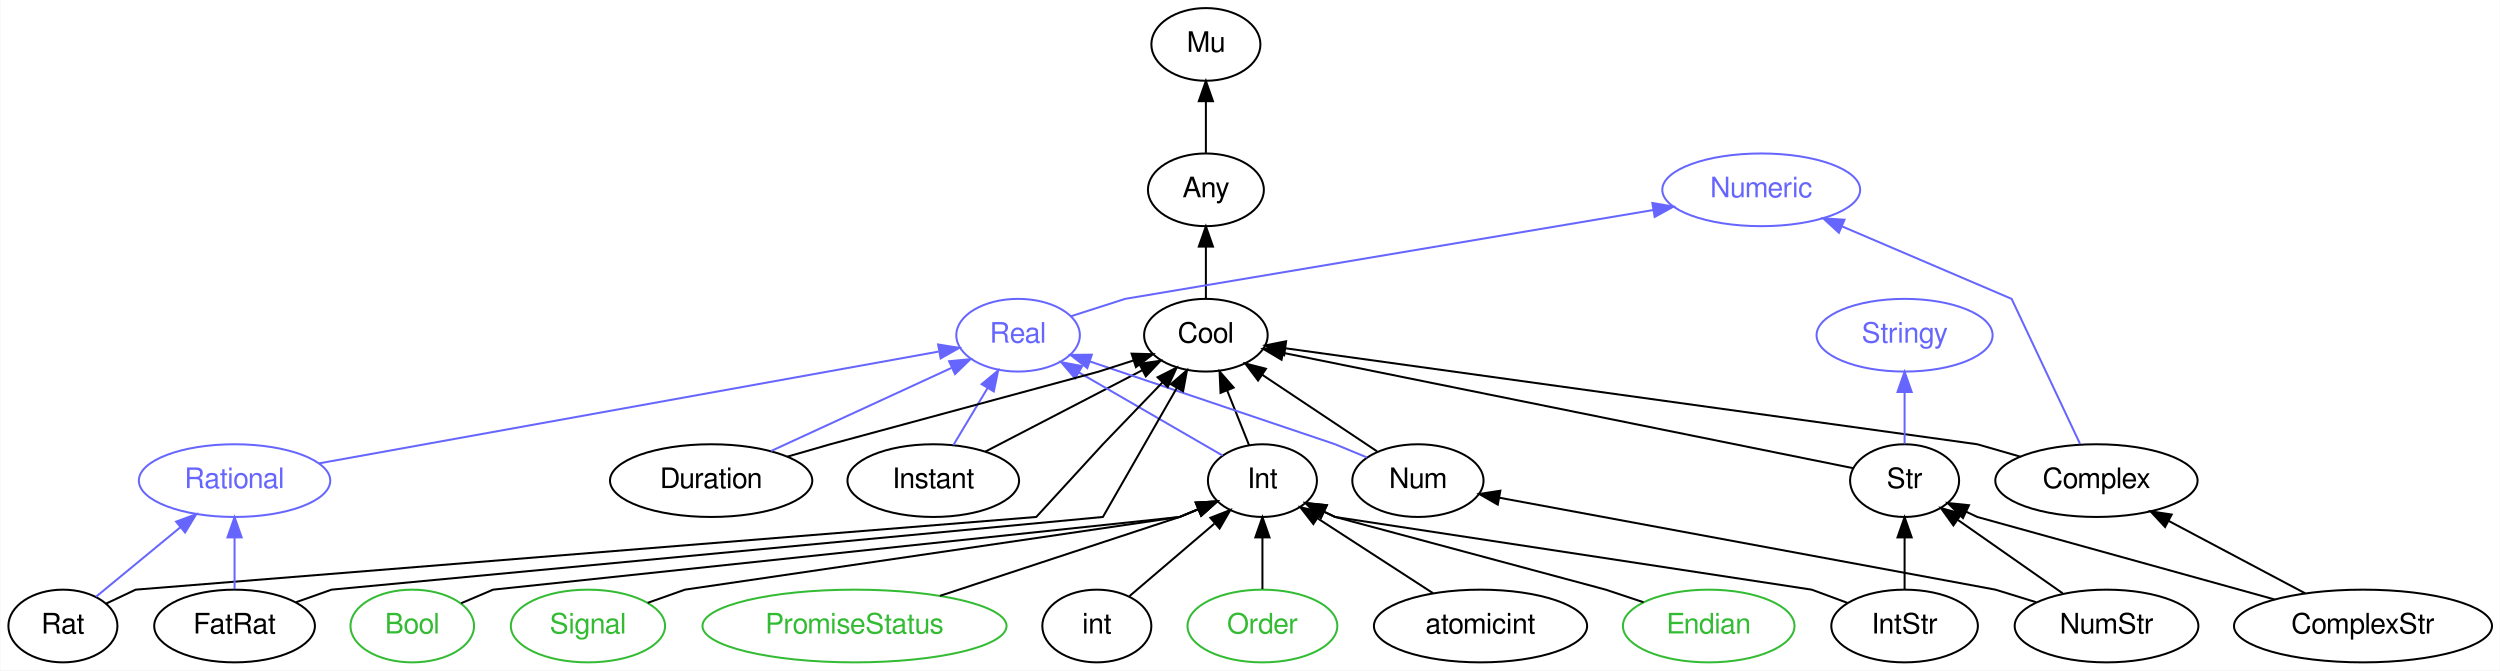
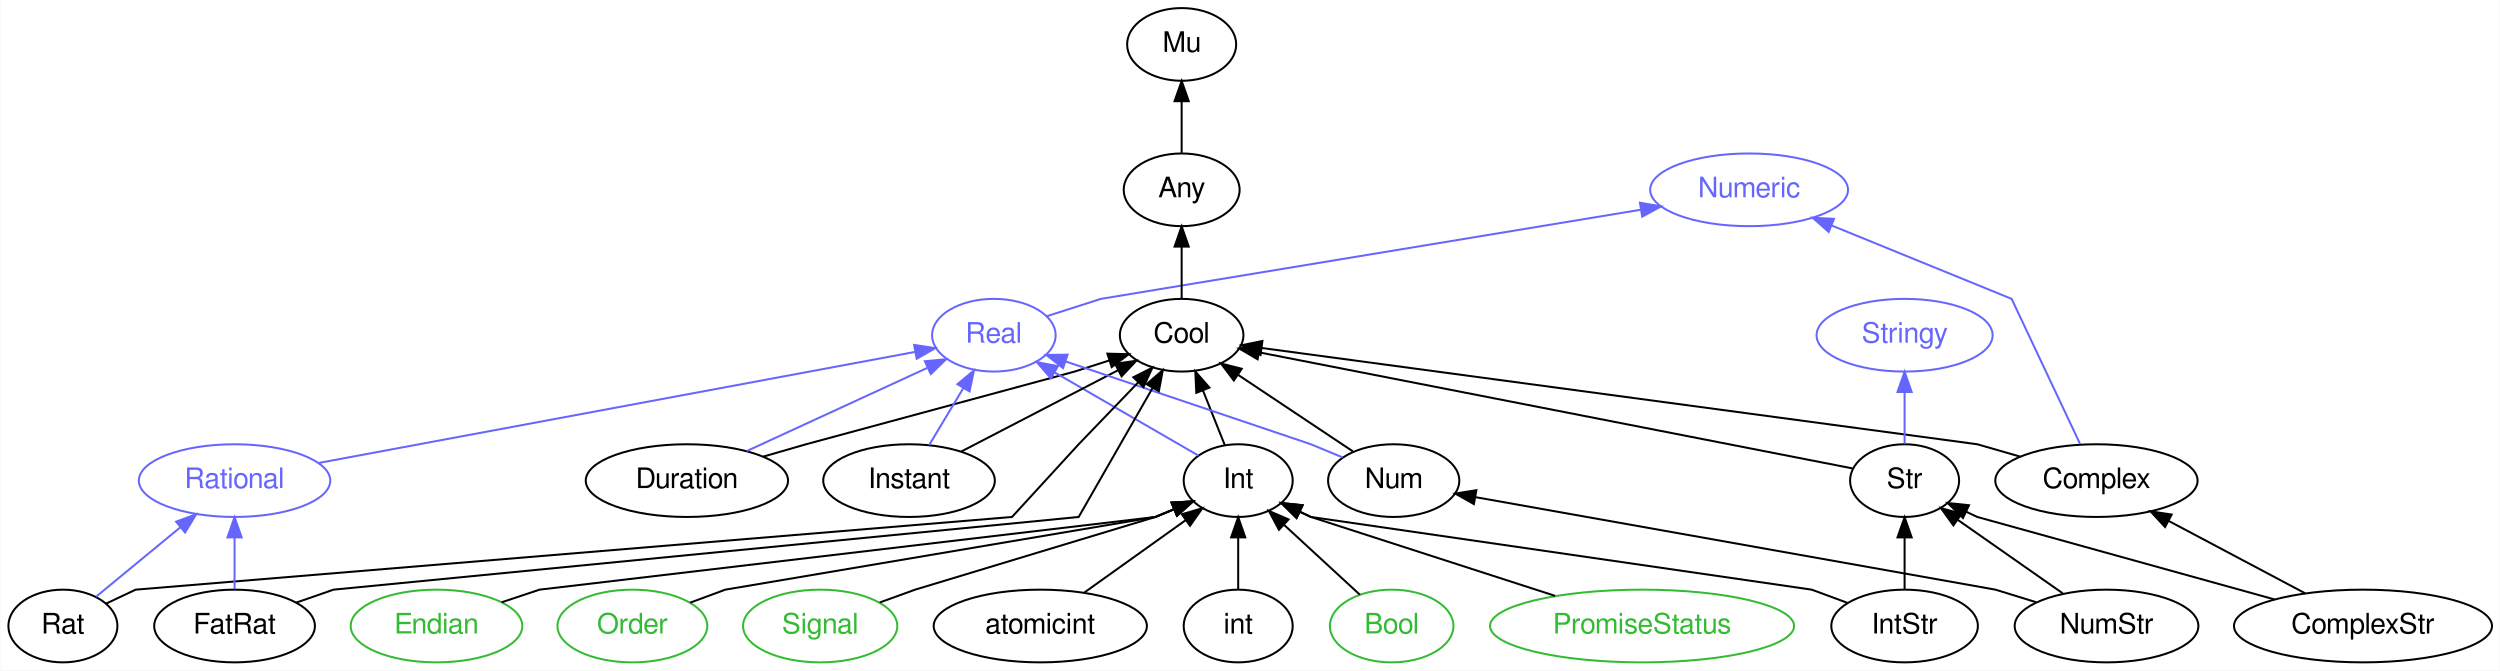
<svg xmlns="http://www.w3.org/2000/svg" xmlns:xlink="http://www.w3.org/1999/xlink" width="1238pt" height="332pt" viewBox="0.00 0.00 1237.69 332.00">
  <g id="graph0" class="graph" transform="scale(1 1) rotate(0) translate(4 328)">
    <polygon fill="white" stroke="transparent" points="-4,4 -4,-328 1233.69,-328 1233.69,4 -4,4" />
    <g id="node1" class="node">
      <g id="a_node1">
        <a xlink:href="/type/Numeric" xlink:title="Numeric">
-           <ellipse fill="none" stroke="#6666ff" cx="868" cy="-234" rx="48.99" ry="18" />
-           <text text-anchor="middle" x="868" y="-230.3" font-family="FreeSans" font-size="14.00" fill="#6666ff">Numeric</text>
+           <ellipse fill="none" stroke="#6666ff" cx="862" cy="-234" rx="48.99" ry="18" />
+           <text text-anchor="middle" x="862" y="-230.3" font-family="FreeSans" font-size="14.00" fill="#6666ff">Numeric</text>
        </a>
      </g>
    </g>
    <g id="node2" class="node">
      <g id="a_node2">
-         <a xlink:href="/type/Mu" xlink:title="Mu">
-           <ellipse fill="none" stroke="#000000" cx="593" cy="-306" rx="27" ry="18" />
-           <text text-anchor="middle" x="593" y="-302.3" font-family="FreeSans" font-size="14.00" fill="#000000">Mu</text>
-         </a>
-       </g>
+         <a xlink:href="/type/Real" xlink:title="Real">
+           <ellipse fill="none" stroke="#6666ff" cx="488" cy="-162" rx="30.59" ry="18" />
+           <text text-anchor="middle" x="488" y="-158.3" font-family="FreeSans" font-size="14.00" fill="#6666ff">Real</text>
+         </a>
+       </g>
+     </g>
+     <g id="edge24" class="edge">
+       <path fill="none" stroke="#6666ff" d="M514.19,-171.4C527.54,-175.68 541,-180 541,-180 541,-180 717.15,-209.08 808.48,-224.16" />
+       <polygon fill="#6666ff" stroke="#6666ff" points="807.94,-227.62 818.37,-225.8 809.08,-220.71 807.94,-227.62" />
    </g>
    <g id="node3" class="node">
      <g id="a_node3">
-         <a xlink:href="/type/Any" xlink:title="Any">
-           <ellipse fill="none" stroke="#000000" cx="593" cy="-234" rx="28.7" ry="18" />
-           <text text-anchor="middle" x="593" y="-230.3" font-family="FreeSans" font-size="14.00" fill="#000000">Any</text>
-         </a>
-       </g>
-     </g>
-     <g id="edge1" class="edge">
-       <path fill="none" stroke="#000000" d="M593,-252.3C593,-260.02 593,-269.29 593,-277.89" />
-       <polygon fill="#000000" stroke="#000000" points="589.5,-277.9 593,-287.9 596.5,-277.9 589.5,-277.9" />
+         <a xlink:href="/type/Mu" xlink:title="Mu">
+           <ellipse fill="none" stroke="#000000" cx="581" cy="-306" rx="27" ry="18" />
+           <text text-anchor="middle" x="581" y="-302.3" font-family="FreeSans" font-size="14.00" fill="#000000">Mu</text>
+         </a>
+       </g>
    </g>
    <g id="node4" class="node">
      <g id="a_node4">
-         <a xlink:href="/type/Cool" xlink:title="Cool">
-           <ellipse fill="none" stroke="#000000" cx="593" cy="-162" rx="30.59" ry="18" />
-           <text text-anchor="middle" x="593" y="-158.3" font-family="FreeSans" font-size="14.00" fill="#000000">Cool</text>
-         </a>
-       </g>
-     </g>
-     <g id="edge2" class="edge">
-       <path fill="none" stroke="#000000" d="M593,-180.3C593,-188.02 593,-197.29 593,-205.89" />
-       <polygon fill="#000000" stroke="#000000" points="589.5,-205.9 593,-215.9 596.5,-205.9 589.5,-205.9" />
+         <a xlink:href="/type/Any" xlink:title="Any">
+           <ellipse fill="none" stroke="#000000" cx="581" cy="-234" rx="28.7" ry="18" />
+           <text text-anchor="middle" x="581" y="-230.3" font-family="FreeSans" font-size="14.00" fill="#000000">Any</text>
+         </a>
+       </g>
+     </g>
+     <g id="edge1" class="edge">
+       <path fill="none" stroke="#000000" d="M581,-252.3C581,-260.02 581,-269.29 581,-277.89" />
+       <polygon fill="#000000" stroke="#000000" points="577.5,-277.9 581,-287.9 584.5,-277.9 577.5,-277.9" />
    </g>
    <g id="node5" class="node">
      <g id="a_node5">
+         <a xlink:href="/type/Cool" xlink:title="Cool">
+           <ellipse fill="none" stroke="#000000" cx="581" cy="-162" rx="30.59" ry="18" />
+           <text text-anchor="middle" x="581" y="-158.3" font-family="FreeSans" font-size="14.00" fill="#000000">Cool</text>
+         </a>
+       </g>
+     </g>
+     <g id="edge2" class="edge">
+       <path fill="none" stroke="#000000" d="M581,-180.3C581,-188.02 581,-197.29 581,-205.89" />
+       <polygon fill="#000000" stroke="#000000" points="577.5,-205.9 581,-215.9 584.5,-205.9 577.5,-205.9" />
+     </g>
+     <g id="node6" class="node">
+       <g id="a_node6">
        <a xlink:href="/type/Complex" xlink:title="Complex">
          <ellipse fill="none" stroke="#000000" cx="1034" cy="-90" rx="50.09" ry="18" />
          <text text-anchor="middle" x="1034" y="-86.3" font-family="FreeSans" font-size="14.00" fill="#000000">Complex</text>
        </a>
      </g>
    </g>
-     <g id="edge24" class="edge">
-       <path fill="none" stroke="#6666ff" d="M1025.9,-108.16C1013.7,-134.02 992,-180 992,-180 992,-180 944.28,-200.4 908.05,-215.88" />
-       <polygon fill="#6666ff" stroke="#6666ff" points="906.47,-212.75 898.65,-219.9 909.22,-219.19 906.47,-212.75" />
+     <g id="edge25" class="edge">
+       <path fill="none" stroke="#6666ff" d="M1025.9,-108.16C1013.7,-134.02 992,-180 992,-180 992,-180 940.96,-200.81 902.84,-216.35" />
+       <polygon fill="#6666ff" stroke="#6666ff" points="901.41,-213.15 893.47,-220.17 904.05,-219.64 901.41,-213.15" />
    </g>
    <g id="edge3" class="edge">
-       <path fill="none" stroke="#000000" d="M996.3,-101.86C984.74,-105.19 975,-108 975,-108 975,-108 729.97,-142 632.4,-155.53" />
-       <polygon fill="#000000" stroke="#000000" points="631.76,-152.09 622.34,-156.93 632.73,-159.02 631.76,-152.09" />
-     </g>
-     <g id="node6" class="node">
-       <g id="a_node6">
-         <a xlink:href="/type/Real" xlink:title="Real">
-           <ellipse fill="none" stroke="#6666ff" cx="500" cy="-162" rx="30.59" ry="18" />
-           <text text-anchor="middle" x="500" y="-158.3" font-family="FreeSans" font-size="14.00" fill="#6666ff">Real</text>
-         </a>
-       </g>
-     </g>
-     <g id="edge25" class="edge">
-       <path fill="none" stroke="#6666ff" d="M526.19,-171.4C539.54,-175.68 553,-180 553,-180 553,-180 724.63,-208.88 814.52,-224" />
-       <polygon fill="#6666ff" stroke="#6666ff" points="814.09,-227.48 824.53,-225.69 815.25,-220.58 814.09,-227.48" />
+       <path fill="none" stroke="#000000" d="M996.3,-101.86C984.74,-105.19 975,-108 975,-108 975,-108 720.57,-142.23 620.63,-155.67" />
+       <polygon fill="#000000" stroke="#000000" points="620.06,-152.21 610.61,-157.02 620.99,-159.15 620.06,-152.21" />
    </g>
    <g id="node7" class="node">
      <g id="a_node7">
        <a xlink:href="/type/Stringy" xlink:title="Stringy">
          <ellipse fill="none" stroke="#6666ff" cx="939" cy="-162" rx="43.59" ry="18" />
          <text text-anchor="middle" x="939" y="-158.3" font-family="FreeSans" font-size="14.00" fill="#6666ff">Stringy</text>
        </a>
      </g>
    </g>
    <g id="node8" class="node">
      <g id="a_node8">
        <a xlink:href="/type/Str" xlink:title="Str">
          <ellipse fill="none" stroke="#000000" cx="939" cy="-90" rx="27" ry="18" />
          <text text-anchor="middle" x="939" y="-86.3" font-family="FreeSans" font-size="14.00" fill="#000000">Str</text>
        </a>
      </g>
    </g>
    <g id="edge4" class="edge">
-       <path fill="none" stroke="#000000" d="M913.56,-96.15C853.46,-108.31 702.45,-138.86 631.26,-153.26" />
-       <polygon fill="#000000" stroke="#000000" points="630.46,-149.85 621.36,-155.26 631.85,-156.71 630.46,-149.85" />
+       <path fill="none" stroke="#000000" d="M913.25,-96.03C851.21,-108.17 693.16,-139.07 619.66,-153.44" />
+       <polygon fill="#000000" stroke="#000000" points="618.6,-150.08 609.46,-155.44 619.94,-156.95 618.6,-150.08" />
    </g>
    <g id="edge26" class="edge">
      <path fill="none" stroke="#6666ff" d="M939,-108.3C939,-116.02 939,-125.29 939,-133.89" />
      <polygon fill="#6666ff" stroke="#6666ff" points="935.5,-133.9 939,-143.9 942.5,-133.9 935.5,-133.9" />
    </g>
    <g id="node9" class="node">
      <g id="a_node9">
        <a xlink:href="/type/ComplexStr" xlink:title="ComplexStr">
          <ellipse fill="none" stroke="#000000" cx="1166" cy="-18" rx="63.89" ry="18" />
          <text text-anchor="middle" x="1166" y="-14.3" font-family="FreeSans" font-size="14.00" fill="#000000">ComplexStr</text>
        </a>
      </g>
    </g>
    <g id="edge5" class="edge">
      <path fill="none" stroke="#000000" d="M1137.36,-34.19C1117.54,-44.7 1091.03,-58.76 1069.82,-70.01" />
      <polygon fill="#000000" stroke="#000000" points="1067.98,-67.02 1060.79,-74.79 1071.26,-73.2 1067.98,-67.02" />
    </g>
    <g id="edge6" class="edge">
      <path fill="none" stroke="#000000" d="M1122.18,-31.16C1065.79,-46.81 975,-72 975,-72 975,-72 972.82,-73.03 969.53,-74.58" />
      <polygon fill="#000000" stroke="#000000" points="967.91,-71.48 960.36,-78.91 970.89,-77.81 967.91,-71.48" />
    </g>
    <g id="node10" class="node">
      <g id="a_node10">
+         <a xlink:href="/type/Duration" xlink:title="Duration">
+           <ellipse fill="none" stroke="#000000" cx="336" cy="-90" rx="50.09" ry="18" />
+           <text text-anchor="middle" x="336" y="-86.3" font-family="FreeSans" font-size="14.00" fill="#000000">Duration</text>
+         </a>
+       </g>
+     </g>
+     <g id="edge27" class="edge">
+       <path fill="none" stroke="#6666ff" d="M365.67,-104.66C391.37,-116.5 428.5,-133.6 455.1,-145.85" />
+       <polygon fill="#6666ff" stroke="#6666ff" points="453.84,-149.12 464.39,-150.13 456.77,-142.76 453.84,-149.12" />
+     </g>
+     <g id="edge7" class="edge">
+       <path fill="none" stroke="#000000" d="M373.7,-101.86C385.26,-105.19 395,-108 395,-108 395,-108 528,-144 528,-144 528,-144 535.73,-146.48 545.28,-149.54" />
+       <polygon fill="#000000" stroke="#000000" points="544.22,-152.88 554.81,-152.6 546.36,-146.21 544.22,-152.88" />
+     </g>
+     <g id="node11" class="node">
+       <g id="a_node11">
+         <a xlink:href="/type/Int" xlink:title="Int">
+           <ellipse fill="none" stroke="#000000" cx="609" cy="-90" rx="27" ry="18" />
+           <text text-anchor="middle" x="609" y="-86.3" font-family="FreeSans" font-size="14.00" fill="#000000">Int</text>
+         </a>
+       </g>
+     </g>
+     <g id="edge28" class="edge">
+       <path fill="none" stroke="#6666ff" d="M589.29,-102.4C569.98,-113.57 540.31,-130.74 518.06,-143.61" />
+       <polygon fill="#6666ff" stroke="#6666ff" points="516.24,-140.62 509.33,-148.66 519.74,-146.68 516.24,-140.62" />
+     </g>
+     <g id="edge8" class="edge">
+       <path fill="none" stroke="#000000" d="M602.36,-107.59C599.13,-115.66 595.17,-125.57 591.54,-134.65" />
+       <polygon fill="#000000" stroke="#000000" points="588.25,-133.46 587.78,-144.04 594.75,-136.06 588.25,-133.46" />
+     </g>
+     <g id="node12" class="node">
+       <g id="a_node12">
+         <a xlink:href="/type/Instant" xlink:title="Instant">
+           <ellipse fill="none" stroke="#000000" cx="446" cy="-90" rx="42.49" ry="18" />
+           <text text-anchor="middle" x="446" y="-86.3" font-family="FreeSans" font-size="14.00" fill="#000000">Instant</text>
+         </a>
+       </g>
+     </g>
+     <g id="edge29" class="edge">
+       <path fill="none" stroke="#6666ff" d="M455.95,-107.59C461.03,-116.05 467.3,-126.51 472.95,-135.92" />
+       <polygon fill="#6666ff" stroke="#6666ff" points="469.97,-137.76 478.12,-144.53 475.97,-134.15 469.97,-137.76" />
+     </g>
+     <g id="edge9" class="edge">
+       <path fill="none" stroke="#000000" d="M471.71,-104.33C493.86,-115.82 525.91,-132.44 549.58,-144.71" />
+       <polygon fill="#000000" stroke="#000000" points="548.03,-147.85 558.52,-149.35 551.26,-141.63 548.03,-147.85" />
+     </g>
+     <g id="node13" class="node">
+       <g id="a_node13">
        <a xlink:href="/type/Rational" xlink:title="Rational">
          <ellipse fill="none" stroke="#6666ff" cx="112" cy="-90" rx="47.39" ry="18" />
          <text text-anchor="middle" x="112" y="-86.3" font-family="FreeSans" font-size="14.00" fill="#6666ff">Rational</text>
        </a>
      </g>
    </g>
-     <g id="edge27" class="edge">
-       <path fill="none" stroke="#6666ff" d="M153.89,-98.56C229.35,-112.17 387.07,-140.63 460.64,-153.9" />
-       <polygon fill="#6666ff" stroke="#6666ff" points="460.4,-157.41 470.86,-155.74 461.64,-150.52 460.4,-157.41" />
-     </g>
-     <g id="node11" class="node">
-       <g id="a_node11">
-         <a xlink:href="/type/Instant" xlink:title="Instant">
-           <ellipse fill="none" stroke="#000000" cx="458" cy="-90" rx="42.49" ry="18" />
-           <text text-anchor="middle" x="458" y="-86.3" font-family="FreeSans" font-size="14.00" fill="#000000">Instant</text>
-         </a>
-       </g>
-     </g>
-     <g id="edge7" class="edge">
-       <path fill="none" stroke="#000000" d="M483.71,-104.33C505.86,-115.82 537.91,-132.44 561.58,-144.71" />
-       <polygon fill="#000000" stroke="#000000" points="560.03,-147.85 570.52,-149.35 563.26,-141.63 560.03,-147.85" />
-     </g>
-     <g id="edge28" class="edge">
-       <path fill="none" stroke="#6666ff" d="M467.95,-107.59C473.03,-116.05 479.3,-126.51 484.95,-135.92" />
-       <polygon fill="#6666ff" stroke="#6666ff" points="481.97,-137.76 490.12,-144.53 487.97,-134.15 481.97,-137.76" />
-     </g>
-     <g id="node12" class="node">
-       <g id="a_node12">
-         <a xlink:href="/type/Int" xlink:title="Int">
-           <ellipse fill="none" stroke="#000000" cx="621" cy="-90" rx="27" ry="18" />
-           <text text-anchor="middle" x="621" y="-86.3" font-family="FreeSans" font-size="14.00" fill="#000000">Int</text>
-         </a>
-       </g>
-     </g>
-     <g id="edge8" class="edge">
-       <path fill="none" stroke="#000000" d="M614.36,-107.59C611.13,-115.66 607.17,-125.57 603.54,-134.65" />
-       <polygon fill="#000000" stroke="#000000" points="600.25,-133.46 599.78,-144.04 606.75,-136.06 600.25,-133.46" />
-     </g>
-     <g id="edge29" class="edge">
-       <path fill="none" stroke="#6666ff" d="M601.29,-102.4C581.98,-113.57 552.31,-130.74 530.06,-143.61" />
-       <polygon fill="#6666ff" stroke="#6666ff" points="528.24,-140.62 521.33,-148.66 531.74,-146.68 528.24,-140.62" />
-     </g>
-     <g id="node13" class="node">
-       <g id="a_node13">
-         <a xlink:href="/type/Num" xlink:title="Num">
-           <ellipse fill="none" stroke="#000000" cx="698" cy="-90" rx="32.49" ry="18" />
-           <text text-anchor="middle" x="698" y="-86.3" font-family="FreeSans" font-size="14.00" fill="#000000">Num</text>
-         </a>
-       </g>
-     </g>
-     <g id="edge9" class="edge">
-       <path fill="none" stroke="#000000" d="M677.75,-104.5C661.57,-115.29 638.71,-130.53 620.81,-142.46" />
-       <polygon fill="#000000" stroke="#000000" points="618.85,-139.56 612.47,-148.02 622.73,-145.38 618.85,-139.56" />
-     </g>
    <g id="edge30" class="edge">
-       <path fill="none" stroke="#6666ff" d="M672.73,-101.48C664.3,-104.97 657,-108 657,-108 657,-108 581.94,-133.34 535.62,-148.98" />
-       <polygon fill="#6666ff" stroke="#6666ff" points="534.28,-145.73 525.93,-152.25 536.52,-152.37 534.28,-145.73" />
+       <path fill="none" stroke="#6666ff" d="M153.68,-98.76C226.94,-112.4 377.78,-140.48 449.06,-153.75" />
+       <polygon fill="#6666ff" stroke="#6666ff" points="448.51,-157.21 458.98,-155.6 449.79,-150.33 448.51,-157.21" />
    </g>
    <g id="node14" class="node">
      <g id="a_node14">
-         <a xlink:href="/type/Duration" xlink:title="Duration">
-           <ellipse fill="none" stroke="#000000" cx="348" cy="-90" rx="50.09" ry="18" />
-           <text text-anchor="middle" x="348" y="-86.3" font-family="FreeSans" font-size="14.00" fill="#000000">Duration</text>
-         </a>
-       </g>
+         <a xlink:href="/type/Num" xlink:title="Num">
+           <ellipse fill="none" stroke="#000000" cx="686" cy="-90" rx="32.49" ry="18" />
+           <text text-anchor="middle" x="686" y="-86.3" font-family="FreeSans" font-size="14.00" fill="#000000">Num</text>
+         </a>
+       </g>
+     </g>
+     <g id="edge31" class="edge">
+       <path fill="none" stroke="#6666ff" d="M660.73,-101.48C652.3,-104.97 645,-108 645,-108 645,-108 569.94,-133.34 523.62,-148.98" />
+       <polygon fill="#6666ff" stroke="#6666ff" points="522.28,-145.73 513.93,-152.25 524.52,-152.37 522.28,-145.73" />
    </g>
    <g id="edge10" class="edge">
-       <path fill="none" stroke="#000000" d="M385.7,-101.86C397.26,-105.19 407,-108 407,-108 407,-108 540,-144 540,-144 540,-144 547.73,-146.48 557.28,-149.54" />
-       <polygon fill="#000000" stroke="#000000" points="556.22,-152.88 566.81,-152.6 558.36,-146.21 556.22,-152.88" />
-     </g>
-     <g id="edge31" class="edge">
-       <path fill="none" stroke="#6666ff" d="M377.67,-104.66C403.37,-116.5 440.5,-133.6 467.1,-145.85" />
-       <polygon fill="#6666ff" stroke="#6666ff" points="465.84,-149.12 476.39,-150.13 468.77,-142.76 465.84,-149.12" />
+       <path fill="none" stroke="#000000" d="M665.75,-104.5C649.57,-115.29 626.71,-130.53 608.81,-142.46" />
+       <polygon fill="#000000" stroke="#000000" points="606.85,-139.56 600.47,-148.02 610.73,-145.38 606.85,-139.56" />
    </g>
    <g id="node15" class="node">
      <g id="a_node15">
-         <a xlink:href="/type/int" xlink:title="int">
-           <ellipse fill="none" stroke="#000000" cx="539" cy="-18" rx="27" ry="18" />
-           <text text-anchor="middle" x="539" y="-14.3" font-family="FreeSans" font-size="14.00" fill="#000000">int</text>
+         <a xlink:href="/type/Signal" xlink:title="Signal">
+           <ellipse fill="none" stroke="#33bb33" cx="402" cy="-18" rx="38.19" ry="18" />
+           <text text-anchor="middle" x="402" y="-14.3" font-family="FreeSans" font-size="14.00" fill="#33bb33">Signal</text>
        </a>
      </g>
    </g>
    <g id="edge11" class="edge">
-       <path fill="none" stroke="#000000" d="M555.2,-32.83C567.18,-43.06 583.69,-57.15 597.18,-68.66" />
-       <polygon fill="#000000" stroke="#000000" points="595.23,-71.61 605.11,-75.44 599.78,-66.28 595.23,-71.61" />
+       <path fill="none" stroke="#000000" d="M431.5,-29.67C440.94,-33.09 449,-36 449,-36 449,-36 568,-72 568,-72 568,-72 571.88,-73.61 577.25,-75.84" />
+       <polygon fill="#000000" stroke="#000000" points="576,-79.11 586.58,-79.7 578.68,-72.64 576,-79.11" />
    </g>
    <g id="node16" class="node">
      <g id="a_node16">
-         <a xlink:href="/type/Order" xlink:title="Order">
-           <ellipse fill="none" stroke="#33bb33" cx="621" cy="-18" rx="37.09" ry="18" />
-           <text text-anchor="middle" x="621" y="-14.3" font-family="FreeSans" font-size="14.00" fill="#33bb33">Order</text>
+         <a xlink:href="/type/atomicint" xlink:title="atomicint">
+           <ellipse fill="none" stroke="#000000" cx="511" cy="-18" rx="52.79" ry="18" />
+           <text text-anchor="middle" x="511" y="-14.3" font-family="FreeSans" font-size="14.00" fill="#000000">atomicint</text>
        </a>
      </g>
    </g>
    <g id="edge12" class="edge">
-       <path fill="none" stroke="#000000" d="M621,-36.3C621,-44.02 621,-53.29 621,-61.89" />
-       <polygon fill="#000000" stroke="#000000" points="617.5,-61.9 621,-71.9 624.5,-61.9 617.5,-61.9" />
+       <path fill="none" stroke="#000000" d="M532.75,-34.54C547.59,-45.14 567.33,-59.24 583.01,-70.43" />
+       <polygon fill="#000000" stroke="#000000" points="581.07,-73.35 591.24,-76.31 585.14,-67.65 581.07,-73.35" />
    </g>
    <g id="node17" class="node">
      <g id="a_node17">
-         <a xlink:href="/type/atomicint" xlink:title="atomicint">
-           <ellipse fill="none" stroke="#000000" cx="729" cy="-18" rx="52.79" ry="18" />
-           <text text-anchor="middle" x="729" y="-14.3" font-family="FreeSans" font-size="14.00" fill="#000000">atomicint</text>
+         <a xlink:href="/type/int" xlink:title="int">
+           <ellipse fill="none" stroke="#000000" cx="609" cy="-18" rx="27" ry="18" />
+           <text text-anchor="middle" x="609" y="-14.3" font-family="FreeSans" font-size="14.00" fill="#000000">int</text>
        </a>
      </g>
    </g>
    <g id="edge13" class="edge">
-       <path fill="none" stroke="#000000" d="M705.57,-34.19C688.77,-45.08 666.08,-59.78 648.44,-71.22" />
-       <polygon fill="#000000" stroke="#000000" points="646.21,-68.49 639.73,-76.86 650.02,-74.36 646.21,-68.49" />
+       <path fill="none" stroke="#000000" d="M609,-36.3C609,-44.02 609,-53.29 609,-61.89" />
+       <polygon fill="#000000" stroke="#000000" points="605.5,-61.9 609,-71.9 612.5,-61.9 605.5,-61.9" />
    </g>
    <g id="node18" class="node">
      <g id="a_node18">
-         <a xlink:href="/type/Endian" xlink:title="Endian">
-           <ellipse fill="none" stroke="#33bb33" cx="842" cy="-18" rx="42.49" ry="18" />
-           <text text-anchor="middle" x="842" y="-14.3" font-family="FreeSans" font-size="14.00" fill="#33bb33">Endian</text>
+         <a xlink:href="/type/Bool" xlink:title="Bool">
+           <ellipse fill="none" stroke="#33bb33" cx="685" cy="-18" rx="30.59" ry="18" />
+           <text text-anchor="middle" x="685" y="-14.3" font-family="FreeSans" font-size="14.00" fill="#33bb33">Bool</text>
        </a>
      </g>
    </g>
    <g id="edge14" class="edge">
-       <path fill="none" stroke="#000000" d="M809.7,-29.77C799.58,-33.14 791,-36 791,-36 791,-36 657,-72 657,-72 657,-72 654.82,-73.03 651.53,-74.58" />
-       <polygon fill="#000000" stroke="#000000" points="649.91,-71.48 642.36,-78.91 652.89,-77.81 649.91,-71.48" />
+       <path fill="none" stroke="#000000" d="M669.25,-33.5C658.41,-43.49 643.84,-56.91 631.74,-68.06" />
+       <polygon fill="#000000" stroke="#000000" points="629.19,-65.64 624.21,-74.99 633.94,-70.79 629.19,-65.64" />
    </g>
    <g id="node19" class="node">
      <g id="a_node19">
-         <a xlink:href="/type/Bool" xlink:title="Bool">
-           <ellipse fill="none" stroke="#33bb33" cx="200" cy="-18" rx="30.59" ry="18" />
-           <text text-anchor="middle" x="200" y="-14.3" font-family="FreeSans" font-size="14.00" fill="#33bb33">Bool</text>
-         </a>
-       </g>
-     </g>
-     <g id="edge15" class="edge">
-       <path fill="none" stroke="#000000" d="M224.19,-29.28C232.61,-32.86 240,-36 240,-36 240,-36 580,-72 580,-72 580,-72 583.88,-73.61 589.25,-75.84" />
-       <polygon fill="#000000" stroke="#000000" points="588,-79.11 598.58,-79.7 590.68,-72.64 588,-79.11" />
-     </g>
-     <g id="node20" class="node">
-       <g id="a_node20">
-         <a xlink:href="/type/Signal" xlink:title="Signal">
-           <ellipse fill="none" stroke="#33bb33" cx="287" cy="-18" rx="38.19" ry="18" />
-           <text text-anchor="middle" x="287" y="-14.3" font-family="FreeSans" font-size="14.00" fill="#33bb33">Signal</text>
-         </a>
-       </g>
-     </g>
-     <g id="edge16" class="edge">
-       <path fill="none" stroke="#000000" d="M316.58,-29.48C326.46,-32.97 335,-36 335,-36 335,-36 580,-72 580,-72 580,-72 583.88,-73.61 589.25,-75.84" />
-       <polygon fill="#000000" stroke="#000000" points="588,-79.11 598.58,-79.7 590.68,-72.64 588,-79.11" />
-     </g>
-     <g id="node21" class="node">
-       <g id="a_node21">
-         <a xlink:href="/type/PromiseStatus" xlink:title="PromiseStatus">
-           <ellipse fill="none" stroke="#33bb33" cx="419" cy="-18" rx="75.29" ry="18" />
-           <text text-anchor="middle" x="419" y="-14.3" font-family="FreeSans" font-size="14.00" fill="#33bb33">PromiseStatus</text>
-         </a>
-       </g>
-     </g>
-     <g id="edge17" class="edge">
-       <path fill="none" stroke="#000000" d="M461.3,-32.93C509,-48.63 580,-72 580,-72 580,-72 583.88,-73.61 589.25,-75.84" />
-       <polygon fill="#000000" stroke="#000000" points="588,-79.11 598.58,-79.7 590.68,-72.64 588,-79.11" />
-     </g>
-     <g id="node22" class="node">
-       <g id="a_node22">
        <a xlink:href="/type/IntStr" xlink:title="IntStr">
          <ellipse fill="none" stroke="#000000" cx="939" cy="-18" rx="36.29" ry="18" />
          <text text-anchor="middle" x="939" y="-14.3" font-family="FreeSans" font-size="14.00" fill="#000000">IntStr</text>
        </a>
      </g>
    </g>
-     <g id="edge19" class="edge">
+     <g id="edge16" class="edge">
      <path fill="none" stroke="#000000" d="M939,-36.3C939,-44.02 939,-53.29 939,-61.89" />
      <polygon fill="#000000" stroke="#000000" points="935.5,-61.9 939,-71.9 942.5,-61.9 935.5,-61.9" />
    </g>
+     <g id="edge15" class="edge">
+       <path fill="none" stroke="#000000" d="M910.65,-29.48C901.19,-32.97 893,-36 893,-36 893,-36 645,-72 645,-72 645,-72 642.82,-73.03 639.53,-74.58" />
+       <polygon fill="#000000" stroke="#000000" points="637.91,-71.48 630.36,-78.91 640.89,-77.81 637.91,-71.48" />
+     </g>
+     <g id="node20" class="node">
+       <g id="a_node20">
+         <a xlink:href="/type/PromiseStatus" xlink:title="PromiseStatus">
+           <ellipse fill="none" stroke="#33bb33" cx="809" cy="-18" rx="75.29" ry="18" />
+           <text text-anchor="middle" x="809" y="-14.3" font-family="FreeSans" font-size="14.00" fill="#33bb33">PromiseStatus</text>
+         </a>
+       </g>
+     </g>
+     <g id="edge17" class="edge">
+       <path fill="none" stroke="#000000" d="M765.91,-32.93C717.32,-48.63 645,-72 645,-72 645,-72 642.82,-73.03 639.53,-74.58" />
+       <polygon fill="#000000" stroke="#000000" points="637.91,-71.48 630.36,-78.91 640.89,-77.81 637.91,-71.48" />
+     </g>
+     <g id="node21" class="node">
+       <g id="a_node21">
+         <a xlink:href="/type/Endian" xlink:title="Endian">
+           <ellipse fill="none" stroke="#33bb33" cx="212" cy="-18" rx="42.49" ry="18" />
+           <text text-anchor="middle" x="212" y="-14.3" font-family="FreeSans" font-size="14.00" fill="#33bb33">Endian</text>
+         </a>
+       </g>
+     </g>
    <g id="edge18" class="edge">
-       <path fill="none" stroke="#000000" d="M910.65,-29.48C901.19,-32.97 893,-36 893,-36 893,-36 657,-72 657,-72 657,-72 654.82,-73.03 651.53,-74.58" />
-       <polygon fill="#000000" stroke="#000000" points="649.91,-71.48 642.36,-78.91 652.89,-77.81 649.91,-71.48" />
+       <path fill="none" stroke="#000000" d="M244.3,-29.77C254.42,-33.14 263,-36 263,-36 263,-36 568,-72 568,-72 568,-72 571.88,-73.61 577.25,-75.84" />
+       <polygon fill="#000000" stroke="#000000" points="576,-79.11 586.58,-79.7 578.68,-72.64 576,-79.11" />
+     </g>
+     <g id="node22" class="node">
+       <g id="a_node22">
+         <a xlink:href="/type/Order" xlink:title="Order">
+           <ellipse fill="none" stroke="#33bb33" cx="309" cy="-18" rx="37.09" ry="18" />
+           <text text-anchor="middle" x="309" y="-14.3" font-family="FreeSans" font-size="14.00" fill="#33bb33">Order</text>
+         </a>
+       </g>
+     </g>
+     <g id="edge19" class="edge">
+       <path fill="none" stroke="#000000" d="M337.61,-29.57C346.96,-33.03 355,-36 355,-36 355,-36 568,-72 568,-72 568,-72 571.88,-73.61 577.25,-75.84" />
+       <polygon fill="#000000" stroke="#000000" points="576,-79.11 586.58,-79.7 578.68,-72.64 576,-79.11" />
    </g>
    <g id="node23" class="node">
      <g id="a_node23">
        <a xlink:href="/type/NumStr" xlink:title="NumStr">
          <ellipse fill="none" stroke="#000000" cx="1039" cy="-18" rx="45.49" ry="18" />
          <text text-anchor="middle" x="1039" y="-14.3" font-family="FreeSans" font-size="14.00" fill="#000000">NumStr</text>
        </a>
      </g>
    </g>
    <g id="edge21" class="edge">
      <path fill="none" stroke="#000000" d="M1017.3,-34.19C1002.08,-44.84 981.65,-59.15 965.47,-70.47" />
      <polygon fill="#000000" stroke="#000000" points="963.17,-67.81 956.98,-76.41 967.18,-73.55 963.17,-67.81" />
    </g>
    <g id="edge20" class="edge">
-       <path fill="none" stroke="#000000" d="M1004.17,-29.77C993.25,-33.14 984,-36 984,-36 984,-36 817.25,-66.9 738.4,-81.51" />
-       <polygon fill="#000000" stroke="#000000" points="737.53,-78.11 728.34,-83.38 738.81,-85 737.53,-78.11" />
+       <path fill="none" stroke="#000000" d="M1004.17,-29.77C993.25,-33.14 984,-36 984,-36 984,-36 807.83,-67.33 726.4,-81.82" />
+       <polygon fill="#000000" stroke="#000000" points="725.72,-78.38 716.49,-83.58 726.95,-85.27 725.72,-78.38" />
    </g>
    <g id="node24" class="node">
      <g id="a_node24">
        <a xlink:href="/type/Rat" xlink:title="Rat">
          <ellipse fill="none" stroke="#000000" cx="27" cy="-18" rx="27" ry="18" />
          <text text-anchor="middle" x="27" y="-14.3" font-family="FreeSans" font-size="14.00" fill="#000000">Rat</text>
        </a>
      </g>
    </g>
    <g id="edge22" class="edge">
-       <path fill="none" stroke="#000000" d="M48.36,-29.09C56.11,-32.75 63,-36 63,-36 63,-36 509,-72 509,-72 509,-72 542,-108 542,-108 542,-108 557.55,-124.16 571.48,-138.63" />
-       <polygon fill="#000000" stroke="#000000" points="569.07,-141.18 578.52,-145.95 574.11,-136.32 569.07,-141.18" />
+       <path fill="none" stroke="#000000" d="M48.36,-29.09C56.11,-32.75 63,-36 63,-36 63,-36 497,-72 497,-72 497,-72 530,-108 530,-108 530,-108 545.55,-124.16 559.48,-138.63" />
+       <polygon fill="#000000" stroke="#000000" points="557.07,-141.18 566.52,-145.95 562.11,-136.32 557.07,-141.18" />
    </g>
    <g id="edge32" class="edge">
      <path fill="none" stroke="#6666ff" d="M43.39,-32.5C55.25,-42.26 71.53,-55.67 85.26,-66.98" />
      <polygon fill="#6666ff" stroke="#6666ff" points="83.05,-69.69 92.99,-73.35 87.5,-64.29 83.05,-69.69" />
    </g>
    <g id="node25" class="node">
      <g id="a_node25">
        <a xlink:href="/type/FatRat" xlink:title="FatRat">
          <ellipse fill="none" stroke="#000000" cx="112" cy="-18" rx="39.79" ry="18" />
          <text text-anchor="middle" x="112" y="-14.3" font-family="FreeSans" font-size="14.00" fill="#000000">FatRat</text>
        </a>
      </g>
    </g>
    <g id="edge23" class="edge">
-       <path fill="none" stroke="#000000" d="M142.4,-29.77C151.93,-33.14 160,-36 160,-36 160,-36 542,-72 542,-72 542,-72 563.54,-109.59 578.63,-135.92" />
-       <polygon fill="#000000" stroke="#000000" points="575.64,-137.74 583.65,-144.68 581.71,-134.26 575.64,-137.74" />
+       <path fill="none" stroke="#000000" d="M142.48,-29.57C152.44,-33.03 161,-36 161,-36 161,-36 530,-72 530,-72 530,-72 551.54,-109.59 566.63,-135.92" />
+       <polygon fill="#000000" stroke="#000000" points="563.64,-137.74 571.65,-144.68 569.71,-134.26 563.64,-137.74" />
    </g>
    <g id="edge33" class="edge">
      <path fill="none" stroke="#6666ff" d="M112,-36.3C112,-44.02 112,-53.29 112,-61.89" />
      <polygon fill="#6666ff" stroke="#6666ff" points="108.5,-61.9 112,-71.9 115.5,-61.9 108.5,-61.9" />
    </g>
  </g>
</svg>
